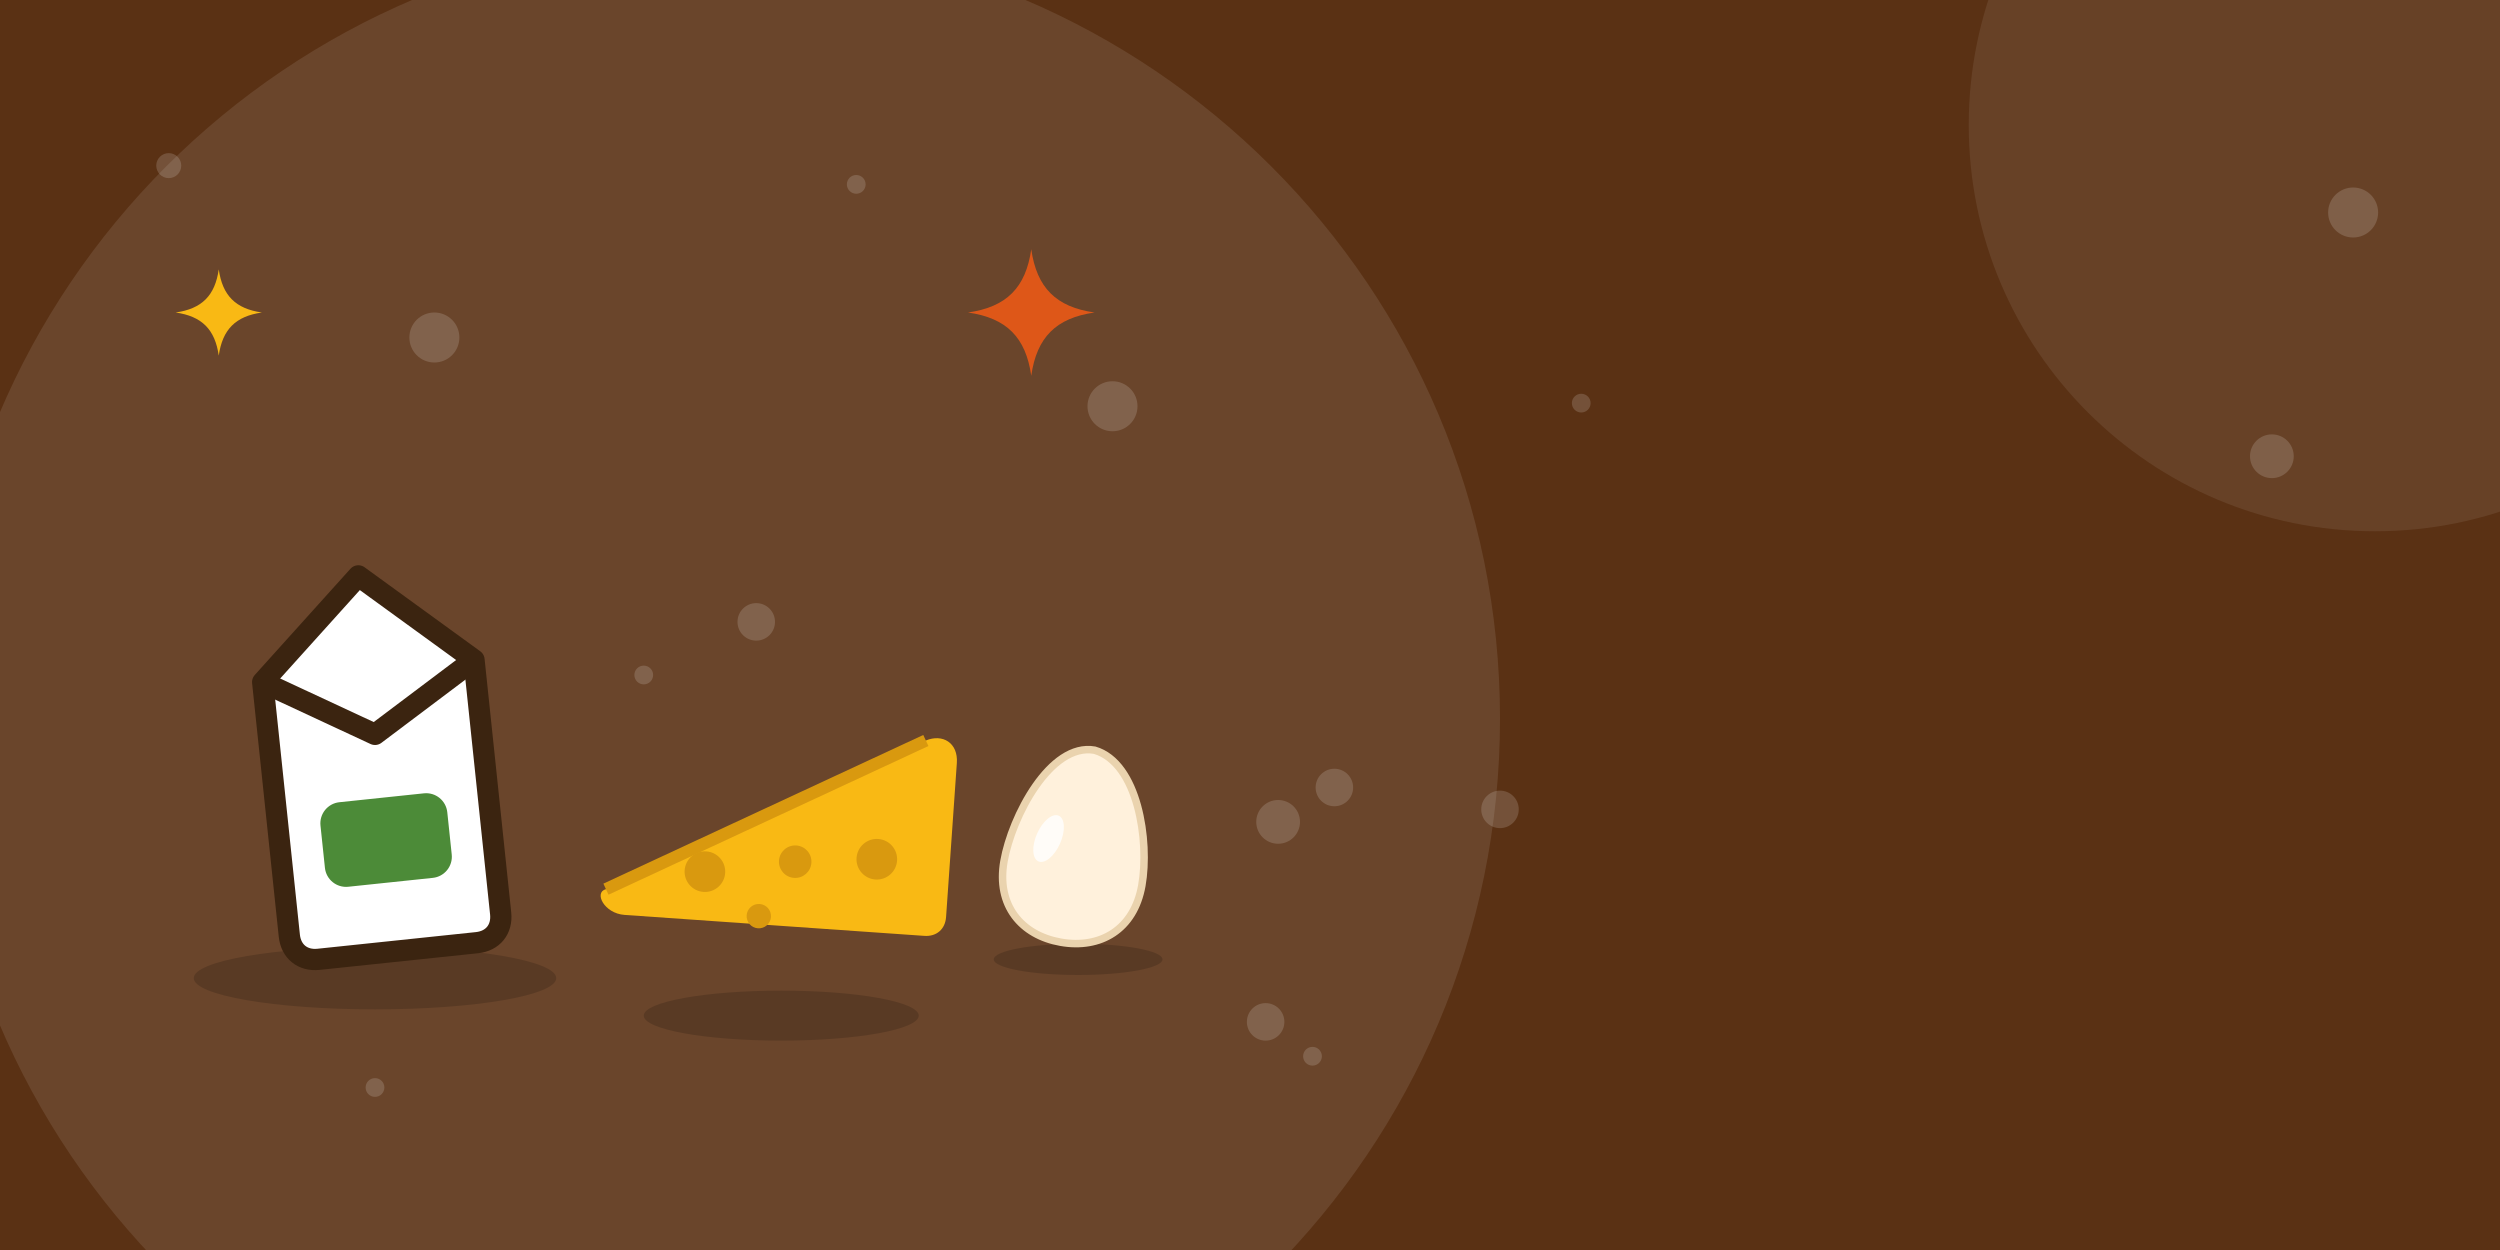
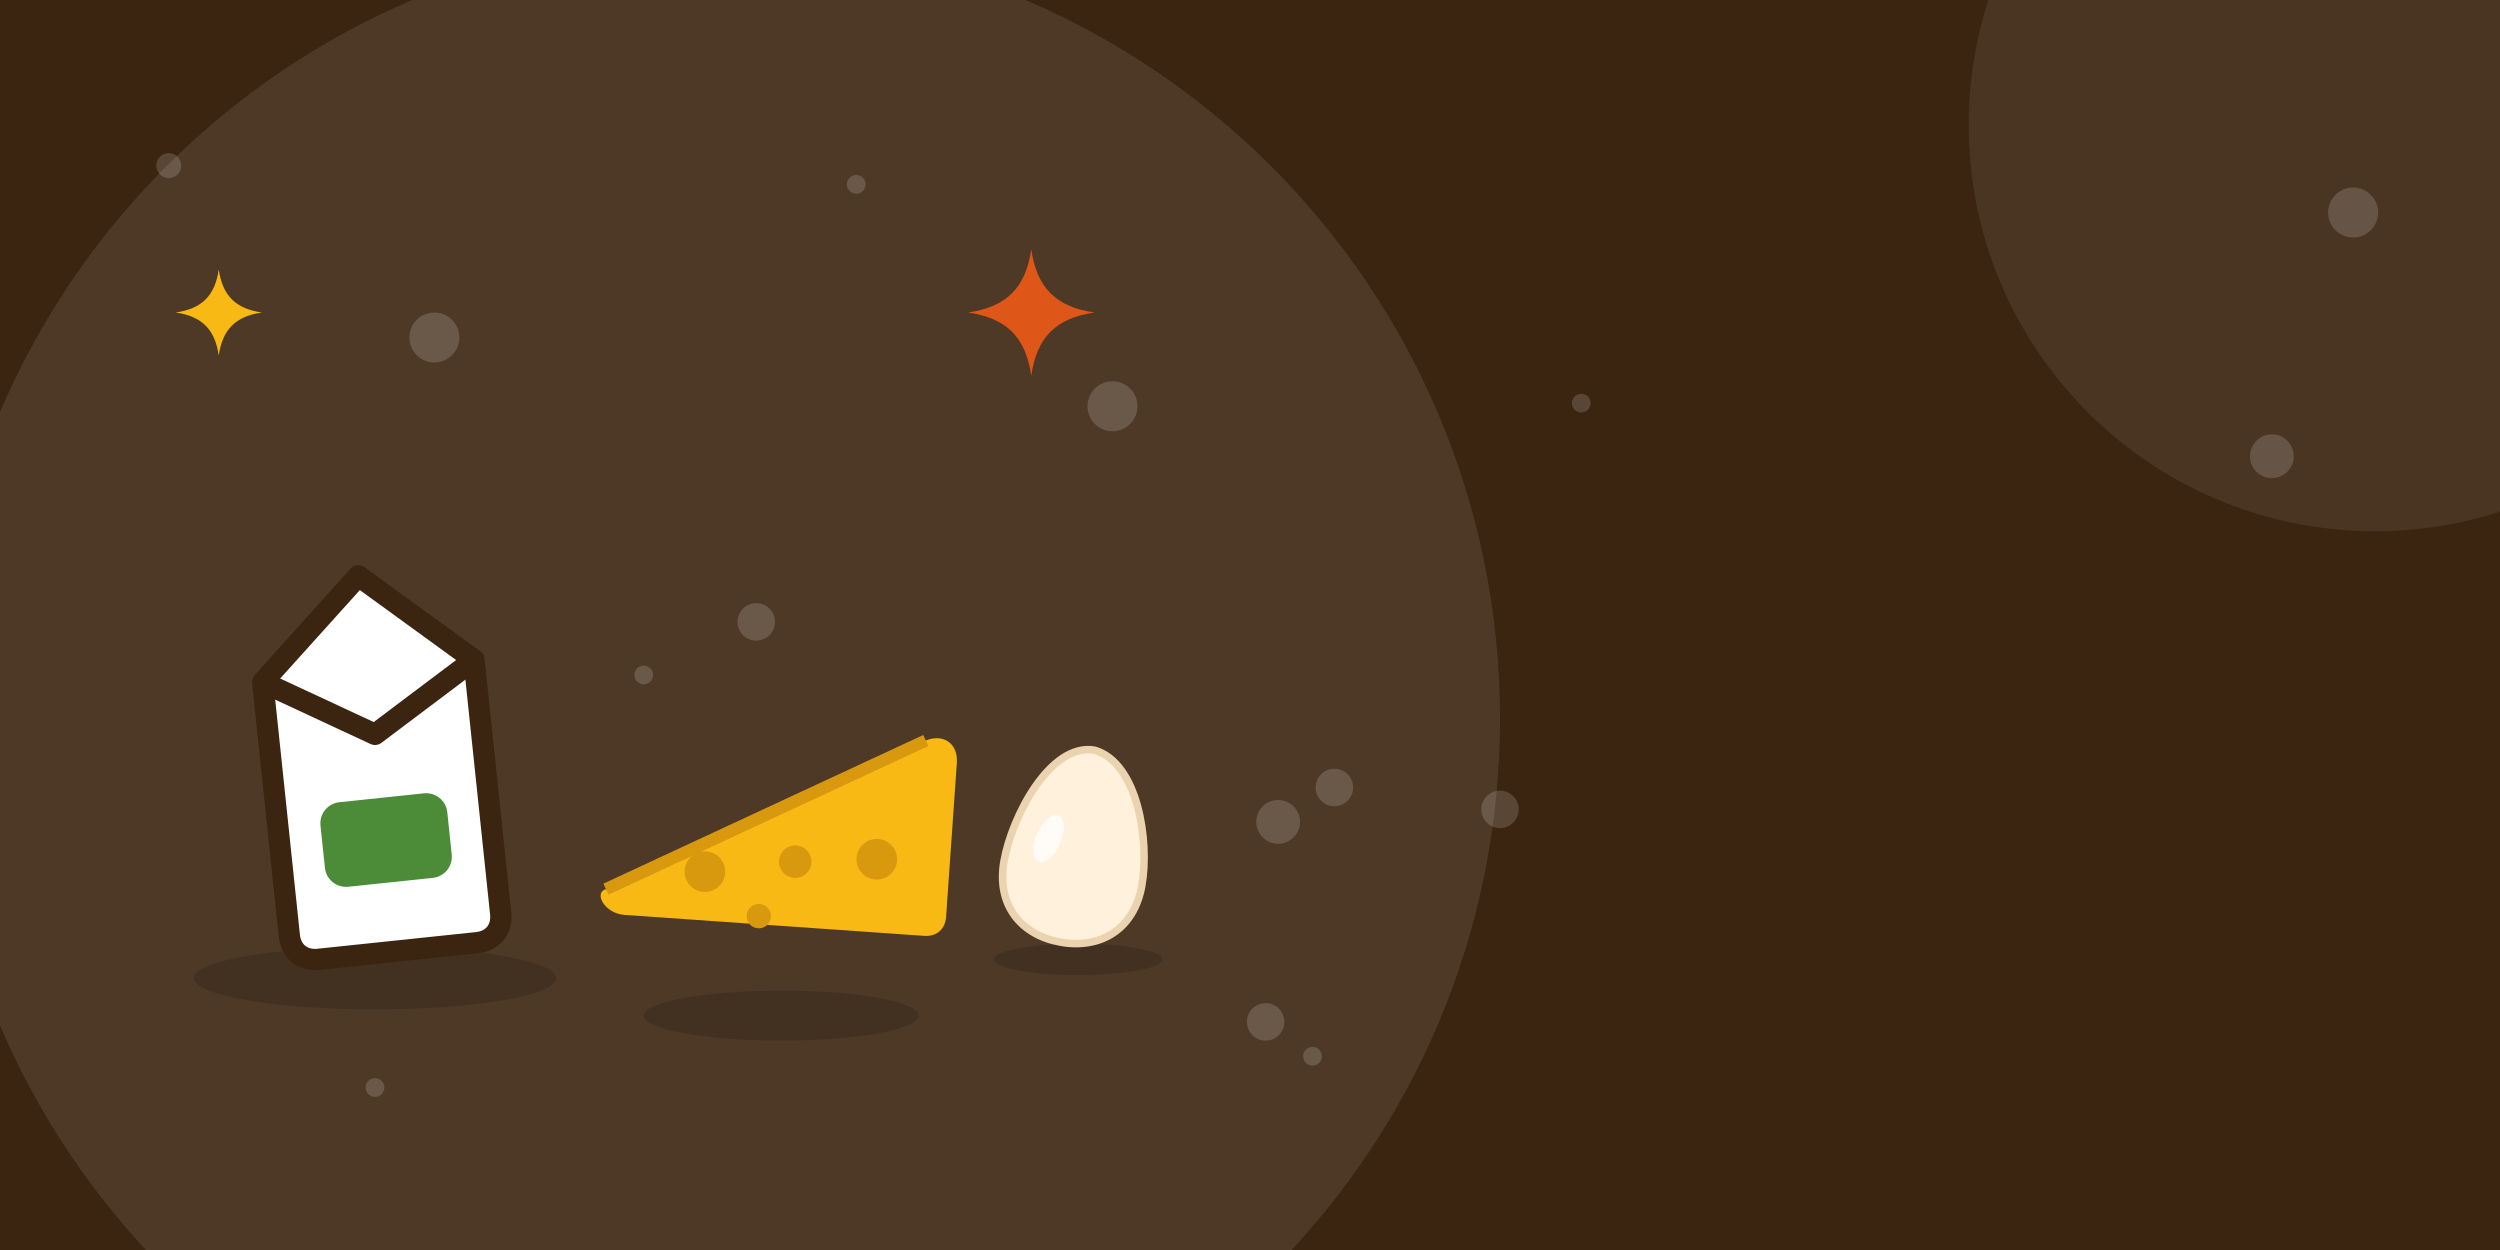
<svg xmlns="http://www.w3.org/2000/svg" viewBox="0 0 800 400" width="800" height="400">
-   <rect width="800" height="400" fill="#5A3114" />
+   <rect width="800" height="400" fill="#3B2410" />
  <circle cx="230" cy="230" r="250" fill="#fff" opacity=".10" />
  <circle cx="760" cy="40" r="130" fill="#fff" opacity=".08" />
  <circle cx="242" cy="199" r="6" fill="#fff" opacity="0.16" />
  <circle cx="139" cy="108" r="8" fill="#fff" opacity="0.16" />
  <circle cx="54" cy="53" r="4" fill="#fff" opacity="0.16" />
  <circle cx="263" cy="269" r="4" fill="#fff" opacity="0.16" />
  <circle cx="420" cy="338" r="3" fill="#fff" opacity="0.16" />
  <circle cx="480" cy="259" r="6" fill="#fff" opacity="0.16" />
  <circle cx="409" cy="263" r="7" fill="#fff" opacity="0.16" />
  <circle cx="206" cy="216" r="3" fill="#fff" opacity="0.16" />
  <circle cx="506" cy="129" r="3" fill="#fff" opacity="0.16" />
  <circle cx="727" cy="146" r="7" fill="#fff" opacity="0.16" />
  <circle cx="427" cy="252" r="6" fill="#fff" opacity="0.16" />
  <circle cx="753" cy="68" r="8" fill="#fff" opacity="0.16" />
  <circle cx="274" cy="59" r="3" fill="#fff" opacity="0.16" />
  <circle cx="405" cy="327" r="6" fill="#fff" opacity="0.16" />
  <circle cx="120" cy="348" r="3" fill="#fff" opacity="0.16" />
  <circle cx="356" cy="130" r="8" fill="#fff" opacity="0.16" />
  <ellipse cx="120" cy="313" rx="58" ry="10" fill="#000" opacity=".16" />
  <g transform="translate(120 235) rotate(-6) scale(1.700) translate(-50 -50)">
    <path d="M30 38L50 20l20 18v48c0 3-2 5-5 5H35c-3 0-5-2-5-5z" fill="#fff" stroke="#3B2410" stroke-width="4" stroke-linejoin="round" />
    <path d="M30 38l20 12 20-12" fill="none" stroke="#3B2410" stroke-width="4" stroke-linejoin="round" />
    <rect x="38" y="62" width="24" height="16" rx="4" fill="#4C8B38" />
  </g>
  <ellipse cx="250" cy="325" rx="44" ry="8" fill="#000" opacity=".16" />
  <g transform="translate(250 265) rotate(4) scale(1.300) translate(-50 -50)">
    <path d="M8 68L84 26c4-2 8 0 8 5v38c0 3-2 5-5 5H13c-5 0-8-5-5-6z" fill="#F9B914" />
    <path d="M8 68L84 26" stroke="#D9990F" stroke-width="3" fill="none" />
    <circle cx="32" cy="62" r="5" fill="#D9990F" />
    <circle cx="54" cy="58" r="4" fill="#D9990F" />
    <circle cx="74" cy="56" r="5" fill="#D9990F" />
    <circle cx="46" cy="72" r="3" fill="#D9990F" />
  </g>
  <ellipse cx="345" cy="307" rx="27" ry="5" fill="#000" opacity=".16" />
  <g transform="translate(345 270) rotate(10) scale(0.800) translate(-50 -50)">
    <path d="M50 12C32 12 22 44 22 62c0 18 12 28 28 28s28-10 28-28C78 44 68 14 50 12z" fill="#FFF1DC" stroke="#EAD3AE" stroke-width="3" />
    <ellipse cx="38" cy="50" rx="5" ry="10" fill="#fff" opacity=".8" transform="rotate(14 38 50)" />
  </g>
  <g transform="translate(330 100) rotate(0) scale(0.440) translate(-50 -50)">
    <path d="M50 4C54 32 68 46 96 50 68 54 54 68 50 96 46 68 32 54 4 50 32 46 46 32 50 4z" fill="#DE5718" />
  </g>
  <g transform="translate(70 100) rotate(0) scale(0.300) translate(-50 -50)">
    <path d="M50 4C54 32 68 46 96 50 68 54 54 68 50 96 46 68 32 54 4 50 32 46 46 32 50 4z" fill="#F9B914" />
  </g>
</svg>
